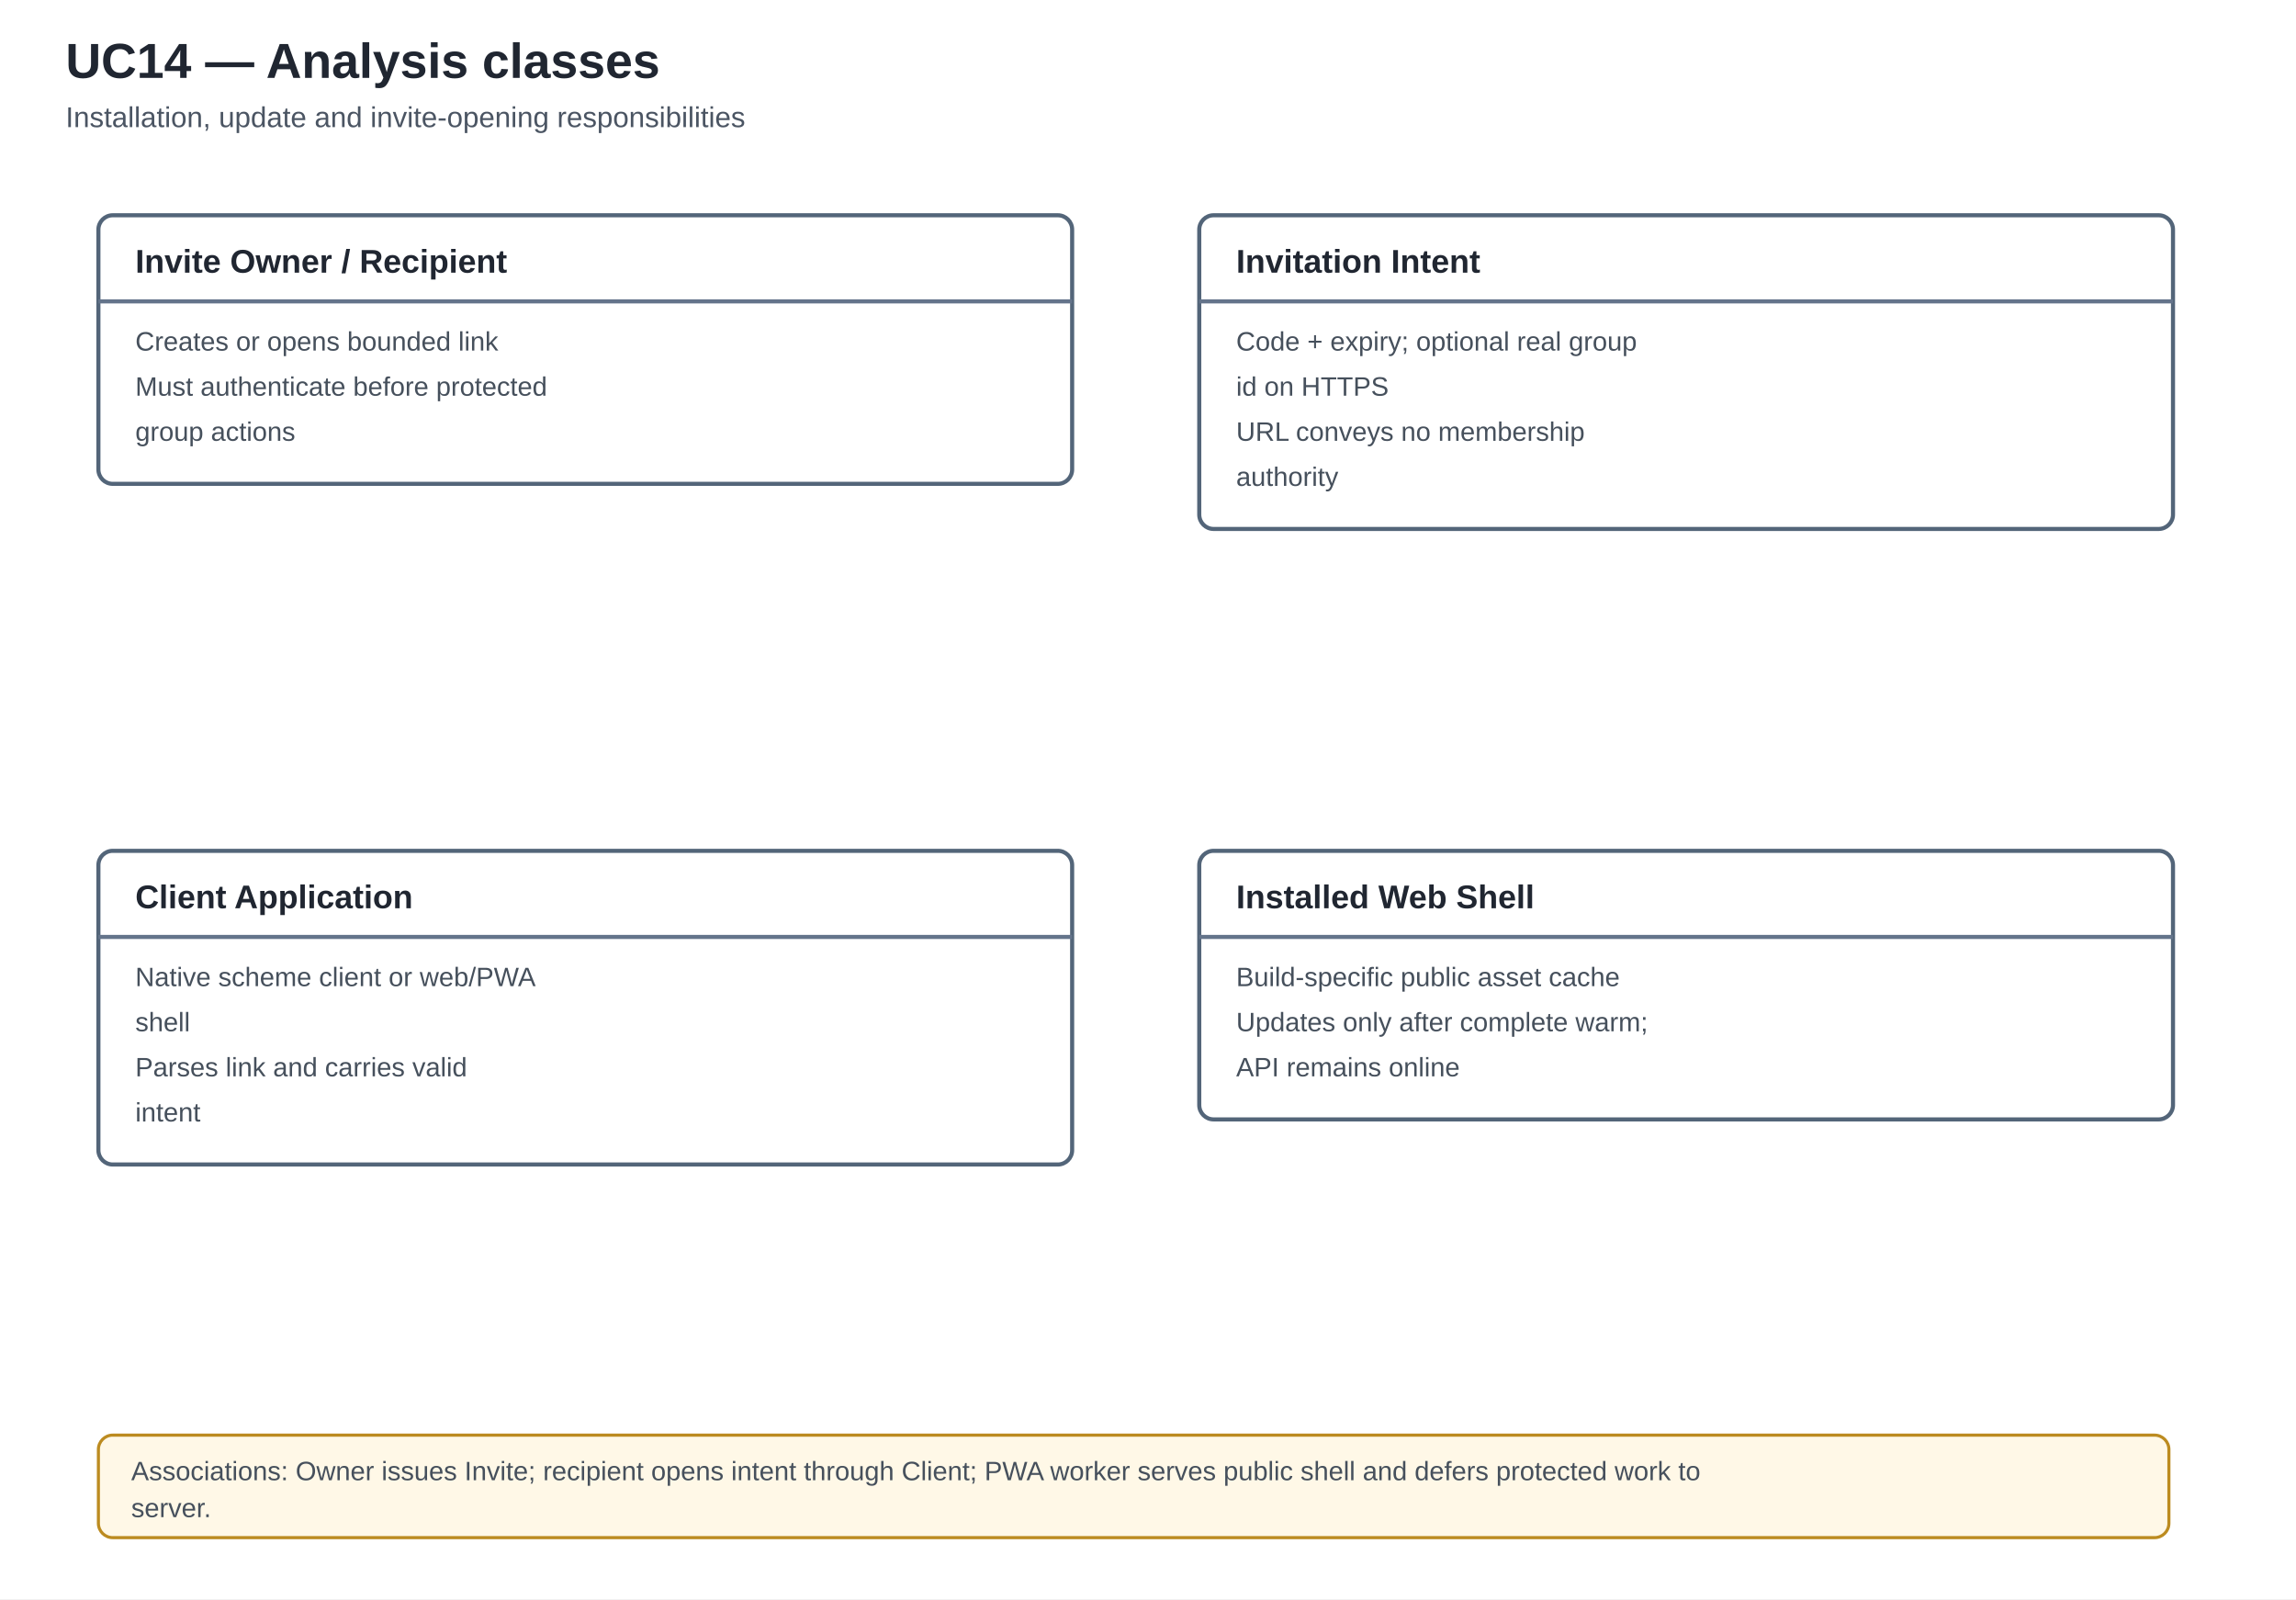
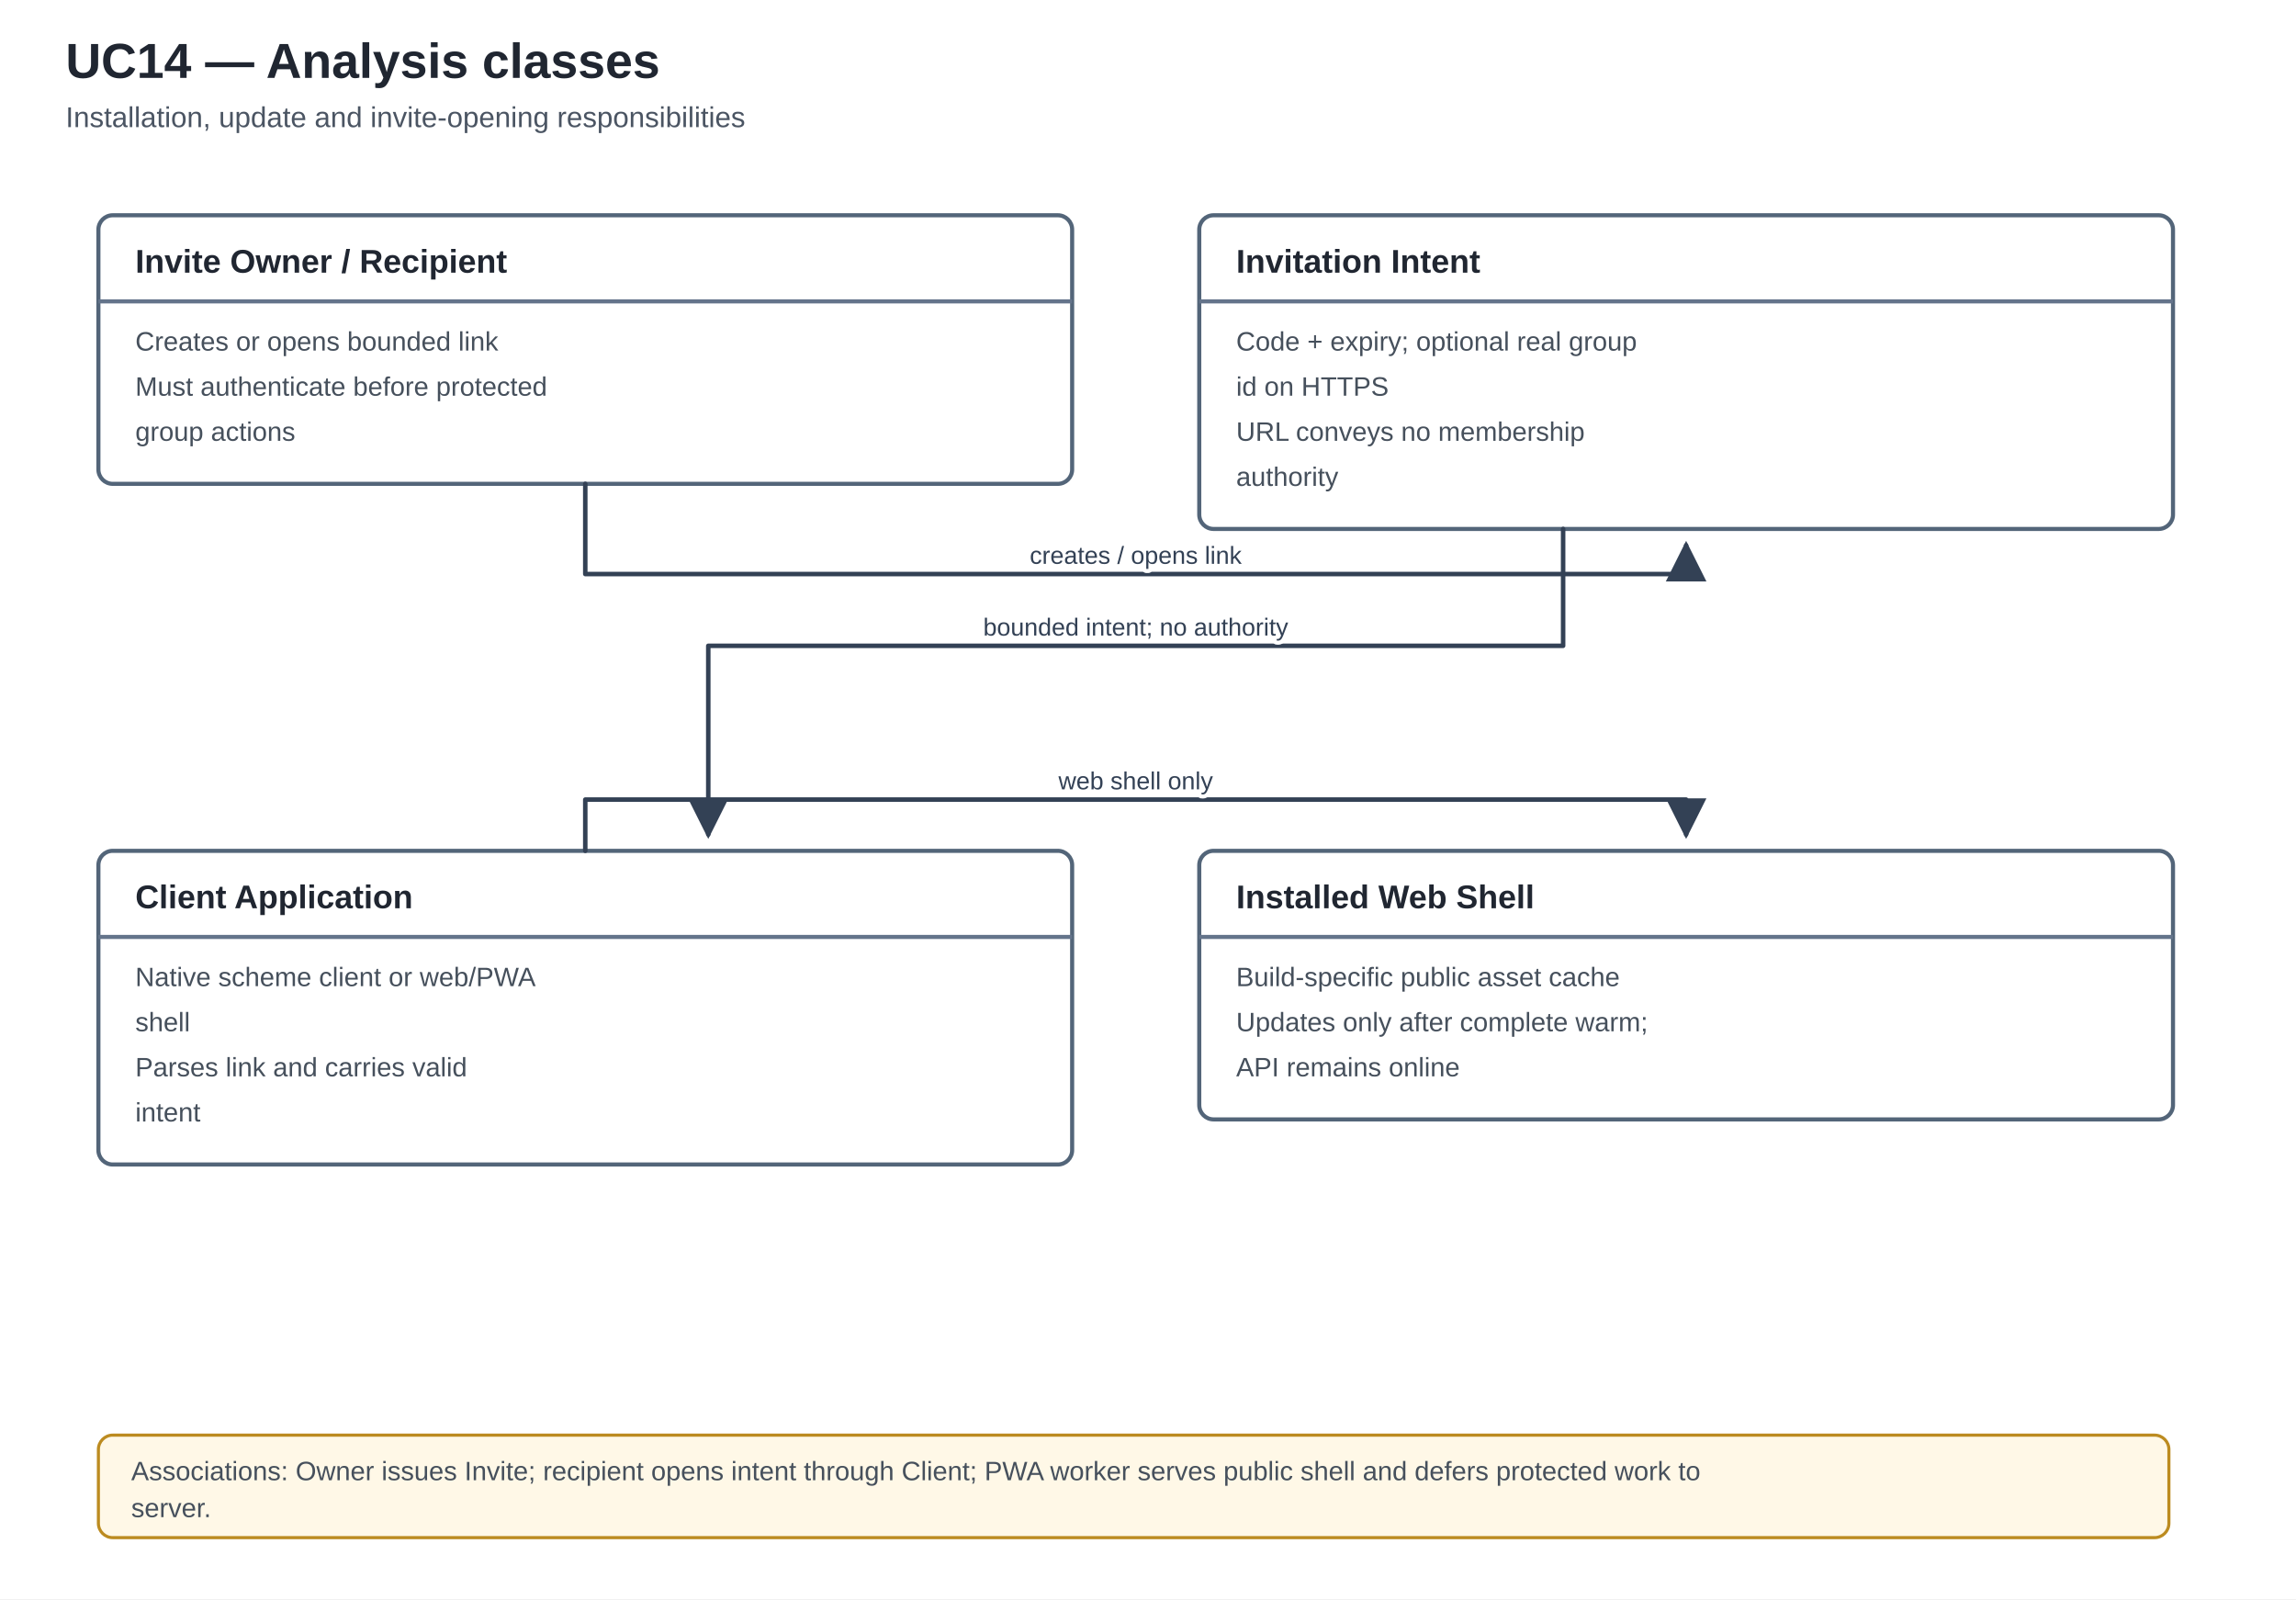
<svg xmlns="http://www.w3.org/2000/svg" width="1120" height="780" viewBox="0 0 1120 780">
-   <style>text{font-family:Arial,Helvetica,sans-serif;fill:#202631}.title{font-size:24px;font-weight:700}.sub{font-size:14px;fill:#4b5563}.actor{fill:#eef3fb;stroke:#3b5b83;stroke-width:2}.box{fill:#fff;stroke:#536579;stroke-width:2}.note{fill:#fff8e7;stroke:#bc8b20;stroke-width:1.5}.lifeline{stroke:#9aa5b1;stroke-width:1.4;stroke-dasharray:6 6}.msg{stroke:#334155;stroke-width:2;fill:none}.ret{stroke:#788493;stroke-width:1.5;stroke-dasharray:5 5;fill:none}.label{font-size:15px}.small{font-size:13px;fill:#46505c}.head{font-size:16px;font-weight:700}.association{stroke:#64748b;stroke-width:2;fill:none}</style>
+   <defs>
+     <marker id="class-arrow" markerWidth="9" markerHeight="9" refX="8" refY="4.5" orient="auto">
+       <path d="M0,0 L9,4.5 L0,9 z" fill="#334155" />
+     </marker>
+   </defs>
+   <style>text{font-family:Arial,Helvetica,sans-serif;fill:#202631}.title{font-size:24px;font-weight:700}.sub{font-size:14px;fill:#4b5563}.actor{fill:#eef3fb;stroke:#3b5b83;stroke-width:2}.box{fill:#fff;stroke:#536579;stroke-width:2}.note{fill:#fff8e7;stroke:#bc8b20;stroke-width:1.5}.lifeline{stroke:#9aa5b1;stroke-width:1.4;stroke-dasharray:6 6}.msg{stroke:#334155;stroke-width:2;fill:none}.ret{stroke:#788493;stroke-width:1.5;stroke-dasharray:5 5;fill:none}.label{font-size:15px}.small{font-size:13px;fill:#46505c}.head{font-size:16px;font-weight:700}.association{stroke:#64748b;stroke-width:2;fill:none}.edge-link{stroke:#334155;stroke-width:2.2;fill:none;stroke-linecap:round;stroke-linejoin:round}.edge-link.conditional{stroke-dasharray:6 4}.edge-label{font-size:12px;fill:#334155;text-anchor:middle;paint-order:stroke fill;stroke:#fff;stroke-width:4px;stroke-linejoin:round}</style>
  <rect width="100%" height="100%" fill="#ffffff" />
  <text class="title" x="32" y="38">UC14 — Analysis classes</text>
  <text class="sub" x="32" y="62">Installation, update and invite-opening responsibilities</text>
  <rect class="box" x="48" y="105" width="475" height="131" rx="7" />
  <text class="head" x="66" y="133">Invite Owner / Recipient</text>
  <line class="association" x1="48" y1="147" x2="523" y2="147" />
  <text class="small" x="66" y="171">Creates or opens bounded link</text>
  <text class="small" x="66" y="193">Must authenticate before protected</text>
  <text class="small" x="66" y="215">group actions</text>
  <rect class="box" x="585" y="105" width="475" height="153" rx="7" />
  <text class="head" x="603" y="133">Invitation Intent</text>
  <line class="association" x1="585" y1="147" x2="1060" y2="147" />
  <text class="small" x="603" y="171">Code + expiry; optional real group</text>
  <text class="small" x="603" y="193">id on HTTPS</text>
  <text class="small" x="603" y="215">URL conveys no membership</text>
  <text class="small" x="603" y="237">authority</text>
  <rect class="box" x="48" y="415" width="475" height="153" rx="7" />
  <text class="head" x="66" y="443">Client Application</text>
  <line class="association" x1="48" y1="457" x2="523" y2="457" />
  <text class="small" x="66" y="481">Native scheme client or web/PWA</text>
  <text class="small" x="66" y="503">shell</text>
  <text class="small" x="66" y="525">Parses link and carries valid</text>
  <text class="small" x="66" y="547">intent</text>
  <rect class="box" x="585" y="415" width="475" height="131" rx="7" />
  <text class="head" x="603" y="443">Installed Web Shell</text>
  <line class="association" x1="585" y1="457" x2="1060" y2="457" />
  <text class="small" x="603" y="481">Build-specific public asset cache</text>
  <text class="small" x="603" y="503">Updates only after complete warm;</text>
  <text class="small" x="603" y="525">API remains online</text>
+   <g aria-label="Class dependencies and associations">
+     <path class="edge-link" d="M 285.5 236 V 280 H 822.5 V 266" marker-end="url(#class-arrow)" />
+     <path class="edge-link" d="M 762.5 258 V 315 H 345.5 V 407" marker-end="url(#class-arrow)" />
+     <path class="edge-link" d="M 285.5 415 V 390 H 822.5 V 407" marker-end="url(#class-arrow)" />
+     <text class="edge-label" x="554" y="275">creates / opens link</text>
+     <text class="edge-label" x="554" y="310">bounded intent; no authority</text>
+     <text class="edge-label" x="554" y="385">web shell only</text>
+   </g>
  <rect class="note" x="48" y="700" width="1010" height="50" rx="7" />
  <text class="small" x="64" y="722">Associations: Owner issues Invite; recipient opens intent through Client; PWA worker serves public shell and defers protected work to</text>
  <text class="small" x="64" y="740">server.</text>
</svg>
